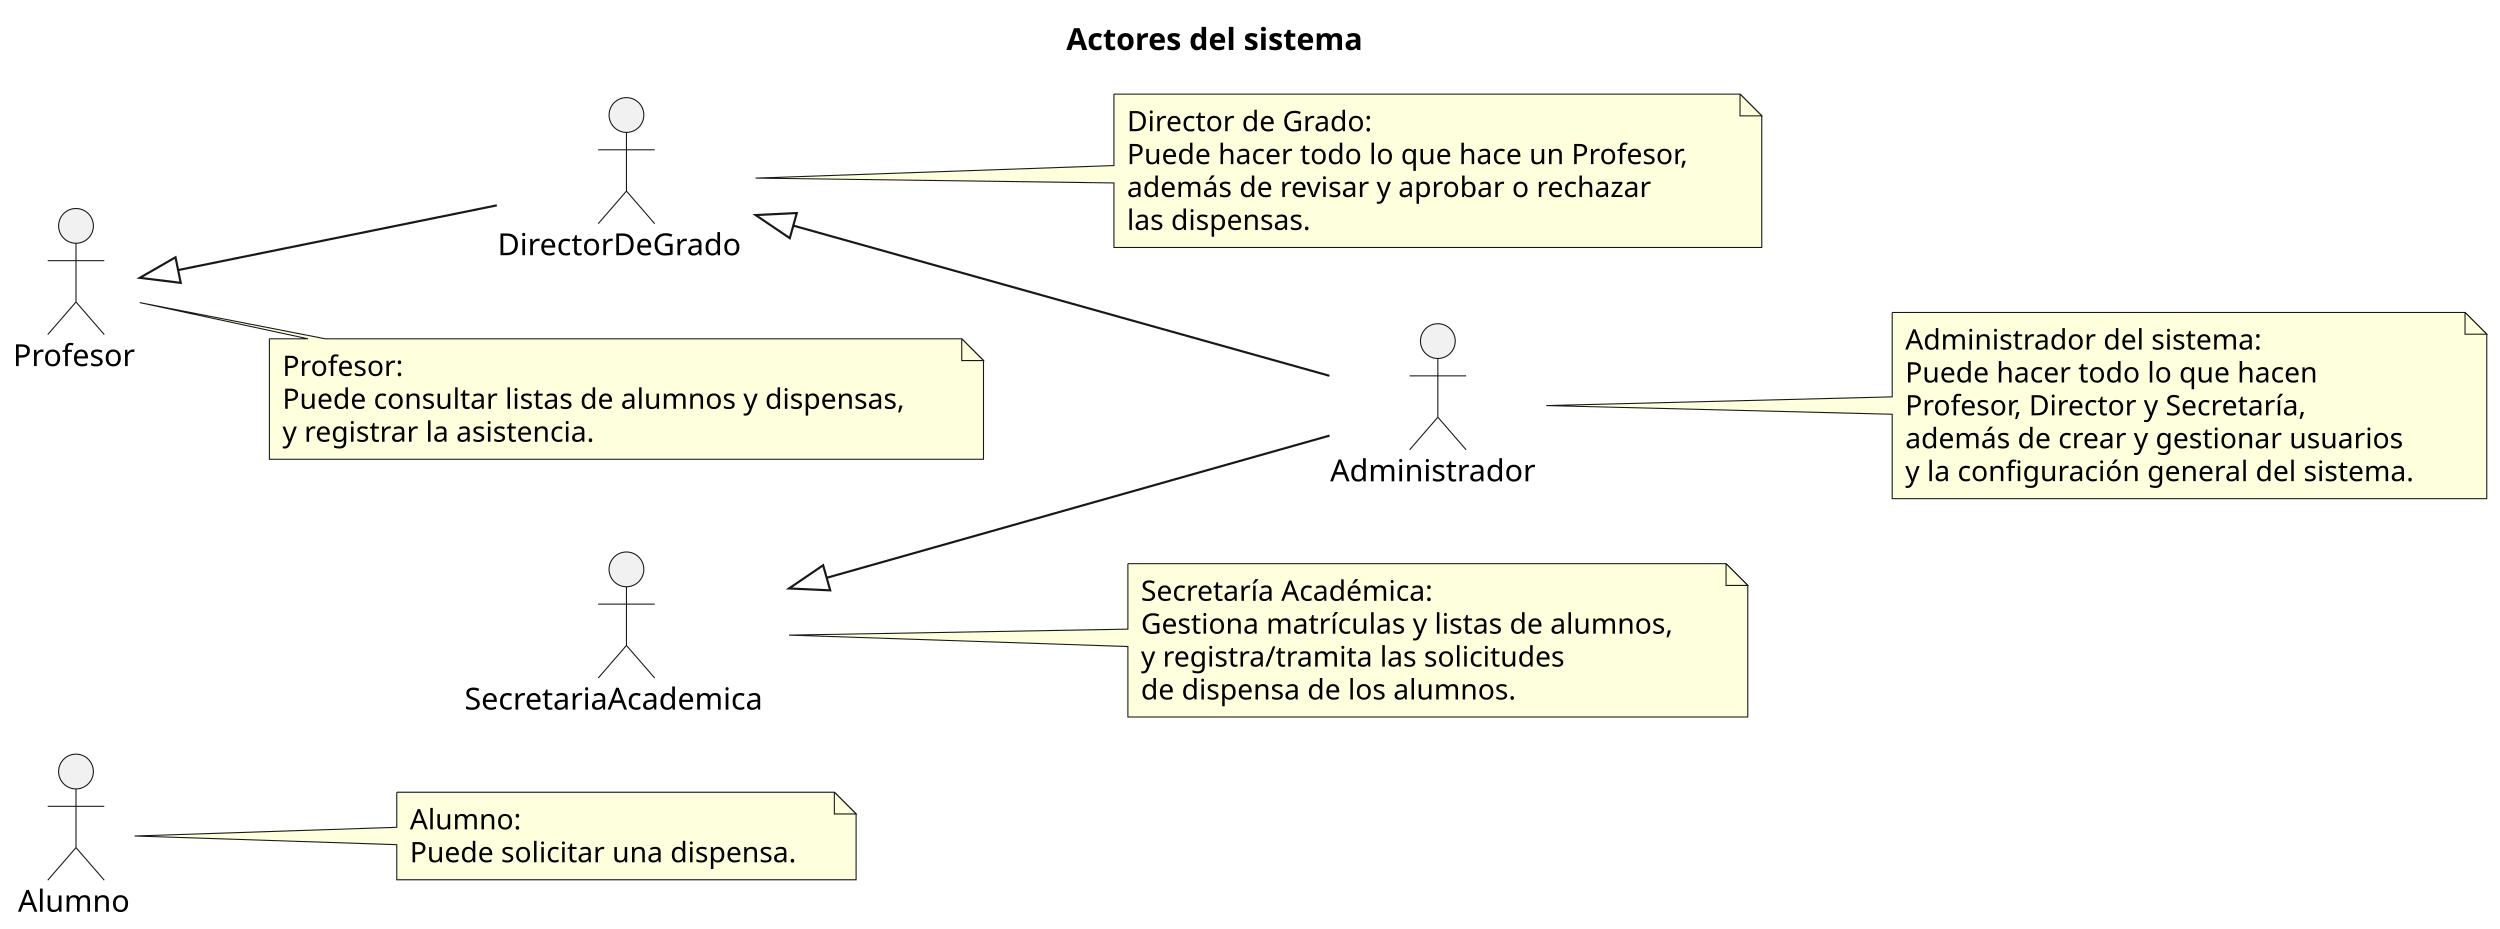
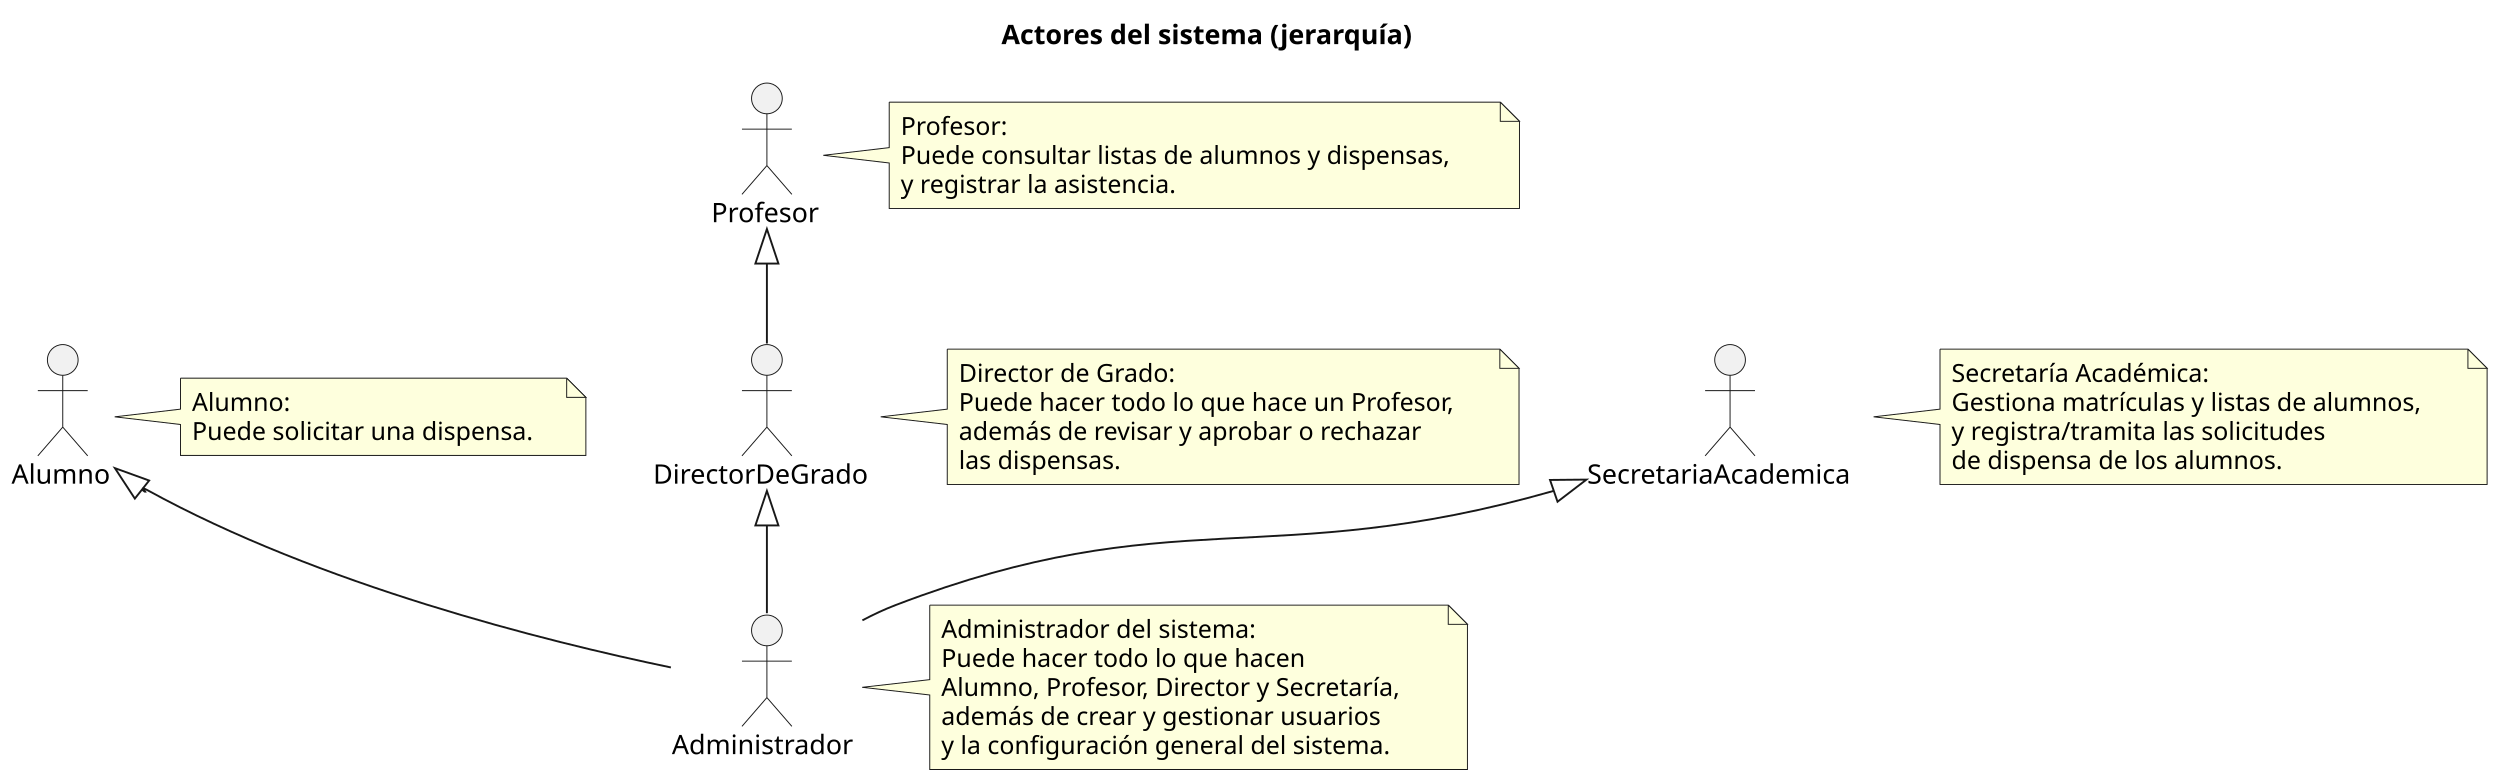
- <svg xmlns="http://www.w3.org/2000/svg" contentStyleType="text/css" data-diagram-type="DESCRIPTION" height="427px" preserveAspectRatio="none" style="width:1150px;height:427px;background:#FFFFFF;" version="1.1" viewBox="0 0 1150 427" width="1150px" zoomAndPan="magnify">
+ <svg xmlns="http://www.w3.org/2000/svg" contentStyleType="text/css" data-diagram-type="DESCRIPTION" height="408px" preserveAspectRatio="none" style="width:1303px;height:408px;background:#FFFFFF;" version="1.1" viewBox="0 0 1303 408" width="1303px" zoomAndPan="magnify">
  <defs />
  <g>
    <g class="title" data-source-line="1">
-       <text fill="#000000" font-family="sans-serif" font-size="14" font-weight="bold" lengthAdjust="spacing" textLength="155.928" x="490.493" y="22.995">Actores del sistema</text>
+       <text fill="#000000" font-family="sans-serif" font-size="14" font-weight="bold" lengthAdjust="spacing" textLength="245.383" x="521.949" y="22.995">Actores del sistema (jerarquía)</text>
    </g>
    <g class="entity" data-entity="Alumno" data-source-line="5" data-uid="ent0002" id="entity_Alumno">
-       <ellipse cx="34.958" cy="354.907" fill="#F1F1F1" rx="8" ry="8" style="stroke:#181818;stroke-width:0.5;" />
-       <path d="M34.958,362.907 L34.958,389.907 M21.958,370.907 L47.958,370.907 M34.958,389.907 L21.958,404.907 M34.958,389.907 L47.958,404.907" fill="none" style="stroke:#181818;stroke-width:0.5;" />
-       <text fill="#000000" font-family="sans-serif" font-size="14" lengthAdjust="spacing" textLength="53.416" x="8.25" y="419.402">Alumno</text>
+       <ellipse cx="32.708" cy="187.597" fill="#F1F1F1" rx="8" ry="8" style="stroke:#181818;stroke-width:0.5;" />
+       <path d="M32.708,195.597 L32.708,222.597 M19.708,203.597 L45.708,203.597 M32.708,222.597 L19.708,237.597 M32.708,222.597 L45.708,237.597" fill="none" style="stroke:#181818;stroke-width:0.5;" />
+       <text fill="#000000" font-family="sans-serif" font-size="14" lengthAdjust="spacing" textLength="53.416" x="6" y="252.092">Alumno</text>
    </g>
    <g class="entity" data-entity="Profesor" data-source-line="6" data-uid="ent0003" id="entity_Profesor">
-       <ellipse cx="34.96" cy="103.907" fill="#F1F1F1" rx="8" ry="8" style="stroke:#181818;stroke-width:0.5;" />
-       <path d="M34.96,111.907 L34.96,138.907 M21.96,119.907 L47.96,119.907 M34.96,138.907 L21.96,153.907 M34.96,138.907 L47.96,153.907" fill="none" style="stroke:#181818;stroke-width:0.5;" />
-       <text fill="#000000" font-family="sans-serif" font-size="14" lengthAdjust="spacing" textLength="57.921" x="6" y="168.402">Profesor</text>
+       <ellipse cx="399.71" cy="51.297" fill="#F1F1F1" rx="8" ry="8" style="stroke:#181818;stroke-width:0.5;" />
+       <path d="M399.71,59.297 L399.71,86.297 M386.71,67.297 L412.71,67.297 M399.71,86.297 L386.71,101.297 M399.71,86.297 L412.71,101.297" fill="none" style="stroke:#181818;stroke-width:0.5;" />
+       <text fill="#000000" font-family="sans-serif" font-size="14" lengthAdjust="spacing" textLength="57.921" x="370.75" y="115.792">Profesor</text>
    </g>
    <g class="entity" data-entity="Director" data-source-line="7" data-uid="ent0004" id="entity_Director">
-       <ellipse cx="288.168" cy="52.907" fill="#F1F1F1" rx="8" ry="8" style="stroke:#181818;stroke-width:0.5;" />
-       <path d="M288.168,60.907 L288.168,87.907 M275.168,68.907 L301.168,68.907 M288.168,87.907 L275.168,102.907 M288.168,87.907 L301.168,102.907" fill="none" style="stroke:#181818;stroke-width:0.5;" />
-       <text fill="#000000" font-family="sans-serif" font-size="14" lengthAdjust="spacing" textLength="118.576" x="228.88" y="117.402">DirectorDeGrado</text>
+       <ellipse cx="399.708" cy="187.597" fill="#F1F1F1" rx="8" ry="8" style="stroke:#181818;stroke-width:0.5;" />
+       <path d="M399.708,195.597 L399.708,222.597 M386.708,203.597 L412.708,203.597 M399.708,222.597 L386.708,237.597 M399.708,222.597 L412.708,237.597" fill="none" style="stroke:#181818;stroke-width:0.5;" />
+       <text fill="#000000" font-family="sans-serif" font-size="14" lengthAdjust="spacing" textLength="118.576" x="340.42" y="252.092">DirectorDeGrado</text>
    </g>
    <g class="entity" data-entity="Secretaria" data-source-line="8" data-uid="ent0005" id="entity_Secretaria">
-       <ellipse cx="288.168" cy="261.907" fill="#F1F1F1" rx="8" ry="8" style="stroke:#181818;stroke-width:0.5;" />
-       <path d="M288.168,269.907 L288.168,296.907 M275.168,277.907 L301.168,277.907 M288.168,296.907 L275.168,311.907 M288.168,296.907 L301.168,311.907" fill="none" style="stroke:#181818;stroke-width:0.5;" />
-       <text fill="#000000" font-family="sans-serif" font-size="14" lengthAdjust="spacing" textLength="149.017" x="213.66" y="326.402">SecretariaAcademica</text>
+       <ellipse cx="901.708" cy="187.597" fill="#F1F1F1" rx="8" ry="8" style="stroke:#181818;stroke-width:0.5;" />
+       <path d="M901.708,195.597 L901.708,222.597 M888.708,203.597 L914.708,203.597 M901.708,222.597 L888.708,237.597 M901.708,222.597 L914.708,237.597" fill="none" style="stroke:#181818;stroke-width:0.5;" />
+       <text fill="#000000" font-family="sans-serif" font-size="14" lengthAdjust="spacing" textLength="149.017" x="827.2" y="252.092">SecretariaAcademica</text>
    </g>
    <g class="entity" data-entity="Admin" data-source-line="9" data-uid="ent0006" id="entity_Admin">
-       <ellipse cx="661.41" cy="156.907" fill="#F1F1F1" rx="8" ry="8" style="stroke:#181818;stroke-width:0.5;" />
-       <path d="M661.41,164.907 L661.41,191.907 M648.41,172.907 L674.41,172.907 M661.41,191.907 L648.41,206.907 M661.41,191.907 L674.41,206.907" fill="none" style="stroke:#181818;stroke-width:0.5;" />
-       <text fill="#000000" font-family="sans-serif" font-size="14" lengthAdjust="spacing" textLength="99.08" x="611.87" y="221.402">Administrador</text>
+       <ellipse cx="399.71" cy="328.577" fill="#F1F1F1" rx="8" ry="8" style="stroke:#181818;stroke-width:0.5;" />
+       <path d="M399.71,336.577 L399.71,363.577 M386.71,344.577 L412.71,344.577 M399.71,363.577 L386.71,378.577 M399.71,363.577 L412.71,378.577" fill="none" style="stroke:#181818;stroke-width:0.5;" />
+       <text fill="#000000" font-family="sans-serif" font-size="14" lengthAdjust="spacing" textLength="99.08" x="350.17" y="393.072">Administrador</text>
    </g>
-     <g class="entity" data-entity="GMN10" data-source-line="19" data-uid="ent0011" id="entity_GMN10">
-       <path d="M182.52,364.427 L182.52,380.557 L61.9,384.557 L182.52,388.557 L182.52,404.692 A0,0 0 0 0 182.52,404.692 L393.804,404.692 A0,0 0 0 0 393.804,404.692 L393.804,374.427 L383.804,364.427 L182.52,364.427 A0,0 0 0 0 182.52,364.427" fill="#FEFFDD" style="stroke:#181818;stroke-width:0.5;" />
-       <path d="M383.804,364.427 L383.804,374.427 L393.804,374.427 L383.804,364.427" fill="#FEFFDD" style="stroke:#181818;stroke-width:0.5;" />
-       <text fill="#000000" font-family="sans-serif" font-size="13" lengthAdjust="spacing" textLength="53.98" x="188.52" y="381.494">Alumno:</text>
-       <text fill="#000000" font-family="sans-serif" font-size="13" lengthAdjust="spacing" textLength="190.284" x="188.52" y="396.627">Puede solicitar una dispensa.</text>
+     <g class="entity" data-entity="GMN11" data-source-line="18" data-uid="ent0012" id="entity_GMN11">
+       <path d="M94.07,197.107 L94.07,213.247 L59.78,217.247 L94.07,221.247 L94.07,237.373 A0,0 0 0 0 94.07,237.373 L305.354,237.373 A0,0 0 0 0 305.354,237.373 L305.354,207.107 L295.354,197.107 L94.07,197.107 A0,0 0 0 0 94.07,197.107" fill="#FEFFDD" style="stroke:#181818;stroke-width:0.5;" />
+       <path d="M295.354,197.107 L295.354,207.107 L305.354,207.107 L295.354,197.107" fill="#FEFFDD" style="stroke:#181818;stroke-width:0.5;" />
+       <text fill="#000000" font-family="sans-serif" font-size="13" lengthAdjust="spacing" textLength="53.98" x="100.07" y="214.174">Alumno:</text>
+       <text fill="#000000" font-family="sans-serif" font-size="13" lengthAdjust="spacing" textLength="190.284" x="100.07" y="229.307">Puede solicitar una dispensa.</text>
    </g>
-     <g class="entity" data-entity="GMN13" data-source-line="24" data-uid="ent0014" id="entity_GMN13">
-       <path d="M123.92,155.857 L123.92,211.255 A0,0 0 0 0 123.92,211.255 L452.407,211.255 A0,0 0 0 0 452.407,211.255 L452.407,165.857 L442.407,155.857 L149.67,155.857 L64.29,139.197 L141.67,155.857 L123.92,155.857 A0,0 0 0 0 123.92,155.857" fill="#FEFFDD" style="stroke:#181818;stroke-width:0.5;" />
-       <path d="M442.407,155.857 L442.407,165.857 L452.407,165.857 L442.407,155.857" fill="#FEFFDD" style="stroke:#181818;stroke-width:0.5;" />
-       <text fill="#000000" font-family="sans-serif" font-size="13" lengthAdjust="spacing" textLength="58.164" x="129.92" y="172.924">Profesor:</text>
-       <text fill="#000000" font-family="sans-serif" font-size="13" lengthAdjust="spacing" textLength="307.487" x="129.92" y="188.057">Puede consultar listas de alumnos y dispensas,</text>
-       <text fill="#000000" font-family="sans-serif" font-size="13" lengthAdjust="spacing" textLength="156.717" x="129.92" y="203.189">y registrar la asistencia.</text>
+     <g class="entity" data-entity="GMN14" data-source-line="23" data-uid="ent0015" id="entity_GMN14">
+       <path d="M463.46,53.247 L463.46,76.947 L429.1,80.947 L463.46,84.947 L463.46,108.645 A0,0 0 0 0 463.46,108.645 L791.947,108.645 A0,0 0 0 0 791.947,108.645 L791.947,63.247 L781.947,53.247 L463.46,53.247 A0,0 0 0 0 463.46,53.247" fill="#FEFFDD" style="stroke:#181818;stroke-width:0.5;" />
+       <path d="M781.947,53.247 L781.947,63.247 L791.947,63.247 L781.947,53.247" fill="#FEFFDD" style="stroke:#181818;stroke-width:0.5;" />
+       <text fill="#000000" font-family="sans-serif" font-size="13" lengthAdjust="spacing" textLength="58.164" x="469.46" y="70.314">Profesor:</text>
+       <text fill="#000000" font-family="sans-serif" font-size="13" lengthAdjust="spacing" textLength="307.487" x="469.46" y="85.447">Puede consultar listas de alumnos y dispensas,</text>
+       <text fill="#000000" font-family="sans-serif" font-size="13" lengthAdjust="spacing" textLength="156.717" x="469.46" y="100.579">y registrar la asistencia.</text>
    </g>
-     <g class="entity" data-entity="GMN16" data-source-line="30" data-uid="ent0017" id="entity_GMN16">
-       <path d="M512.41,43.297 L512.41,76.157 L347.58,81.927 L512.41,84.157 L512.41,113.828 A0,0 0 0 0 512.41,113.828 L810.415,113.828 A0,0 0 0 0 810.415,113.828 L810.415,53.297 L800.415,43.297 L512.41,43.297 A0,0 0 0 0 512.41,43.297" fill="#FEFFDD" style="stroke:#181818;stroke-width:0.5;" />
-       <path d="M800.415,43.297 L800.415,53.297 L810.415,53.297 L800.415,43.297" fill="#FEFFDD" style="stroke:#181818;stroke-width:0.5;" />
-       <text fill="#000000" font-family="sans-serif" font-size="13" lengthAdjust="spacing" textLength="120.993" x="518.41" y="60.364">Director de Grado:</text>
-       <text fill="#000000" font-family="sans-serif" font-size="13" lengthAdjust="spacing" textLength="277.005" x="518.41" y="75.497">Puede hacer todo lo que hace un Profesor,</text>
-       <text fill="#000000" font-family="sans-serif" font-size="13" lengthAdjust="spacing" textLength="260.952" x="518.41" y="90.629">además de revisar y aprobar o rechazar</text>
-       <text fill="#000000" font-family="sans-serif" font-size="13" lengthAdjust="spacing" textLength="91.254" x="518.41" y="105.762">las dispensas.</text>
+     <g class="entity" data-entity="GMN17" data-source-line="29" data-uid="ent0018" id="entity_GMN17">
+       <path d="M493.71,181.977 L493.71,213.247 L459.03,217.247 L493.71,221.247 L493.71,252.508 A0,0 0 0 0 493.71,252.508 L791.715,252.508 A0,0 0 0 0 791.715,252.508 L791.715,191.977 L781.715,181.977 L493.71,181.977 A0,0 0 0 0 493.71,181.977" fill="#FEFFDD" style="stroke:#181818;stroke-width:0.5;" />
+       <path d="M781.715,181.977 L781.715,191.977 L791.715,191.977 L781.715,181.977" fill="#FEFFDD" style="stroke:#181818;stroke-width:0.5;" />
+       <text fill="#000000" font-family="sans-serif" font-size="13" lengthAdjust="spacing" textLength="120.993" x="499.71" y="199.044">Director de Grado:</text>
+       <text fill="#000000" font-family="sans-serif" font-size="13" lengthAdjust="spacing" textLength="277.005" x="499.71" y="214.177">Puede hacer todo lo que hace un Profesor,</text>
+       <text fill="#000000" font-family="sans-serif" font-size="13" lengthAdjust="spacing" textLength="260.952" x="499.71" y="229.309">además de revisar y aprobar o rechazar</text>
+       <text fill="#000000" font-family="sans-serif" font-size="13" lengthAdjust="spacing" textLength="91.254" x="499.71" y="244.442">las dispensas.</text>
    </g>
-     <g class="entity" data-entity="GMN19" data-source-line="37" data-uid="ent0020" id="entity_GMN19">
-       <path d="M518.83,259.297 L518.83,289.407 L362.95,292.157 L518.83,297.407 L518.83,329.828 A0,0 0 0 0 518.83,329.828 L803.981,329.828 A0,0 0 0 0 803.981,329.828 L803.981,269.297 L793.981,259.297 L518.83,259.297 A0,0 0 0 0 518.83,259.297" fill="#FEFFDD" style="stroke:#181818;stroke-width:0.5;" />
-       <path d="M793.981,259.297 L793.981,269.297 L803.981,269.297 L793.981,259.297" fill="#FEFFDD" style="stroke:#181818;stroke-width:0.5;" />
-       <text fill="#000000" font-family="sans-serif" font-size="13" lengthAdjust="spacing" textLength="146.885" x="524.83" y="276.364">Secretaría Académica:</text>
-       <text fill="#000000" font-family="sans-serif" font-size="13" lengthAdjust="spacing" textLength="264.151" x="524.83" y="291.497">Gestiona matrículas y listas de alumnos,</text>
-       <text fill="#000000" font-family="sans-serif" font-size="13" lengthAdjust="spacing" textLength="210.025" x="524.83" y="306.629">y registra/tramita las solicitudes</text>
-       <text fill="#000000" font-family="sans-serif" font-size="13" lengthAdjust="spacing" textLength="184.812" x="524.83" y="321.762">de dispensa de los alumnos.</text>
+     <g class="entity" data-entity="GMN20" data-source-line="36" data-uid="ent0021" id="entity_GMN20">
+       <path d="M1011.13,181.977 L1011.13,213.247 L976.52,217.247 L1011.13,221.247 L1011.13,252.508 A0,0 0 0 0 1011.13,252.508 L1296.281,252.508 A0,0 0 0 0 1296.281,252.508 L1296.281,191.977 L1286.281,181.977 L1011.13,181.977 A0,0 0 0 0 1011.13,181.977" fill="#FEFFDD" style="stroke:#181818;stroke-width:0.5;" />
+       <path d="M1286.281,181.977 L1286.281,191.977 L1296.281,191.977 L1286.281,181.977" fill="#FEFFDD" style="stroke:#181818;stroke-width:0.5;" />
+       <text fill="#000000" font-family="sans-serif" font-size="13" lengthAdjust="spacing" textLength="146.885" x="1017.13" y="199.044">Secretaría Académica:</text>
+       <text fill="#000000" font-family="sans-serif" font-size="13" lengthAdjust="spacing" textLength="264.151" x="1017.13" y="214.177">Gestiona matrículas y listas de alumnos,</text>
+       <text fill="#000000" font-family="sans-serif" font-size="13" lengthAdjust="spacing" textLength="210.025" x="1017.13" y="229.309">y registra/tramita las solicitudes</text>
+       <text fill="#000000" font-family="sans-serif" font-size="13" lengthAdjust="spacing" textLength="184.812" x="1017.13" y="244.442">de dispensa de los alumnos.</text>
    </g>
-     <g class="entity" data-entity="GMN22" data-source-line="44" data-uid="ent0023" id="entity_GMN22">
-       <path d="M870.41,143.727 L870.41,182.557 L711.3,186.557 L870.41,190.557 L870.41,229.391 A0,0 0 0 0 870.41,229.391 L1143.913,229.391 A0,0 0 0 0 1143.913,229.391 L1143.913,153.727 L1133.913,143.727 L870.41,143.727 A0,0 0 0 0 870.41,143.727" fill="#FEFFDD" style="stroke:#181818;stroke-width:0.5;" />
-       <path d="M1133.913,143.727 L1133.913,153.727 L1143.913,153.727 L1133.913,143.727" fill="#FEFFDD" style="stroke:#181818;stroke-width:0.5;" />
-       <text fill="#000000" font-family="sans-serif" font-size="13" lengthAdjust="spacing" textLength="175.392" x="876.41" y="160.794">Administrador del sistema:</text>
-       <text fill="#000000" font-family="sans-serif" font-size="13" lengthAdjust="spacing" textLength="202.585" x="876.41" y="175.927">Puede hacer todo lo que hacen</text>
-       <text fill="#000000" font-family="sans-serif" font-size="13" lengthAdjust="spacing" textLength="201.373" x="876.41" y="191.059">Profesor, Director y Secretaría,</text>
-       <text fill="#000000" font-family="sans-serif" font-size="13" lengthAdjust="spacing" textLength="246.162" x="876.41" y="206.192">además de crear y gestionar usuarios</text>
-       <text fill="#000000" font-family="sans-serif" font-size="13" lengthAdjust="spacing" textLength="252.503" x="876.41" y="221.325">y la configuración general del sistema.</text>
+     <g class="entity" data-entity="GMN23" data-source-line="43" data-uid="ent0024" id="entity_GMN23">
+       <path d="M484.59,315.397 L484.59,354.227 L449.37,358.227 L484.59,362.227 L484.59,401.061 A0,0 0 0 0 484.59,401.061 L764.828,401.061 A0,0 0 0 0 764.828,401.061 L764.828,325.397 L754.828,315.397 L484.59,315.397 A0,0 0 0 0 484.59,315.397" fill="#FEFFDD" style="stroke:#181818;stroke-width:0.5;" />
+       <path d="M754.828,315.397 L754.828,325.397 L764.828,325.397 L754.828,315.397" fill="#FEFFDD" style="stroke:#181818;stroke-width:0.5;" />
+       <text fill="#000000" font-family="sans-serif" font-size="13" lengthAdjust="spacing" textLength="175.392" x="490.59" y="332.464">Administrador del sistema:</text>
+       <text fill="#000000" font-family="sans-serif" font-size="13" lengthAdjust="spacing" textLength="202.585" x="490.59" y="347.597">Puede hacer todo lo que hacen</text>
+       <text fill="#000000" font-family="sans-serif" font-size="13" lengthAdjust="spacing" textLength="259.238" x="490.59" y="362.729">Alumno, Profesor, Director y Secretaría,</text>
+       <text fill="#000000" font-family="sans-serif" font-size="13" lengthAdjust="spacing" textLength="246.162" x="490.59" y="377.862">además de crear y gestionar usuarios</text>
+       <text fill="#000000" font-family="sans-serif" font-size="13" lengthAdjust="spacing" textLength="252.503" x="490.59" y="392.995">y la configuración general del sistema.</text>
    </g>
-     <g class="link" data-entity-1="Profesor" data-entity-2="Director" data-source-line="12" data-uid="lnk7" id="link_Profesor_Director">
-       <path d="M81.93,124.225 C121.58,116.175 176.91,104.947 228.54,94.457" fill="none" id="Profesor-backto-Director" style="stroke:#181818;stroke-width:1;" />
-       <polygon fill="none" points="64.29,127.807,83.124,130.106,80.736,118.345,64.29,127.807" style="stroke:#181818;stroke-width:1;" />
+     <g class="link" data-entity-1="Profesor" data-entity-2="Director" data-link-type="extension" data-source-line="12" data-uid="lnk7" id="link_Profesor_Director">
+       <path d="M399.71,137.357 C399.71,155.987 399.71,160.437 399.71,179.037" fill="none" id="Profesor-backto-Director" style="stroke:#181818;stroke-width:1;" />
+       <polygon fill="none" points="399.71,119.357,393.71,137.357,405.71,137.357,399.71,119.357" style="stroke:#181818;stroke-width:1;" />
    </g>
-     <g class="link" data-entity-1="Director" data-entity-2="Admin" data-source-line="15" data-uid="lnk8" id="link_Director_Admin">
-       <path d="M364.913,103.781 C437.713,124.171 543.46,153.797 611.52,172.857" fill="none" id="Director-backto-Admin" style="stroke:#181818;stroke-width:1;" />
-       <polygon fill="none" points="347.58,98.927,363.295,109.559,366.531,98.004,347.58,98.927" style="stroke:#181818;stroke-width:1;" />
+     <g class="link" data-entity-1="Director" data-entity-2="Admin" data-link-type="extension" data-source-line="13" data-uid="lnk8" id="link_Director_Admin">
+       <path d="M399.71,273.857 C399.71,293.627 399.71,299.807 399.71,319.587" fill="none" id="Director-backto-Admin" style="stroke:#181818;stroke-width:1;" />
+       <polygon fill="none" points="399.71,255.857,393.71,273.857,405.71,273.857,399.71,255.857" style="stroke:#181818;stroke-width:1;" />
    </g>
-     <g class="link" data-entity-1="Secretaria" data-entity-2="Admin" data-source-line="16" data-uid="lnk9" id="link_Secretaria_Admin">
-       <path d="M380.271,265.789 C454.071,244.919 548.15,218.307 611.6,200.367" fill="none" id="Secretaria-backto-Admin" style="stroke:#181818;stroke-width:1;" />
-       <polygon fill="none" points="362.95,270.687,381.904,271.562,378.638,260.015,362.95,270.687" style="stroke:#181818;stroke-width:1;" />
+     <g class="link" data-entity-1="Secretaria" data-entity-2="Admin" data-link-type="extension" data-source-line="14" data-uid="lnk9" id="link_Secretaria_Admin">
+       <path d="M809.831,255.827 C661.031,298.367 611.24,260.057 466.71,315.397 C460.95,317.597 455.14,320.327 449.48,323.317" fill="none" id="Secretaria-backto-Admin" style="stroke:#181818;stroke-width:1;" />
+       <polygon fill="none" points="826.85,249.967,807.877,250.154,811.784,261.5,826.85,249.967" style="stroke:#181818;stroke-width:1;" />
+     </g>
+     <g class="link" data-entity-1="Alumno" data-entity-2="Admin" data-link-type="extension" data-source-line="15" data-uid="lnk10" id="link_Alumno_Admin">
+       <path d="M74.008,255.163 C79.318,259.363 70.93,252.207 76.71,255.397 C166.59,304.877 284.01,334.217 349.67,347.877" fill="none" id="Alumno-backto-Admin" style="stroke:#181818;stroke-width:1;" />
+       <polygon fill="none" points="59.89,243.997,70.285,259.869,77.73,250.458,59.89,243.997" style="stroke:#181818;stroke-width:1;" />
    </g>
  </g>
</svg>
